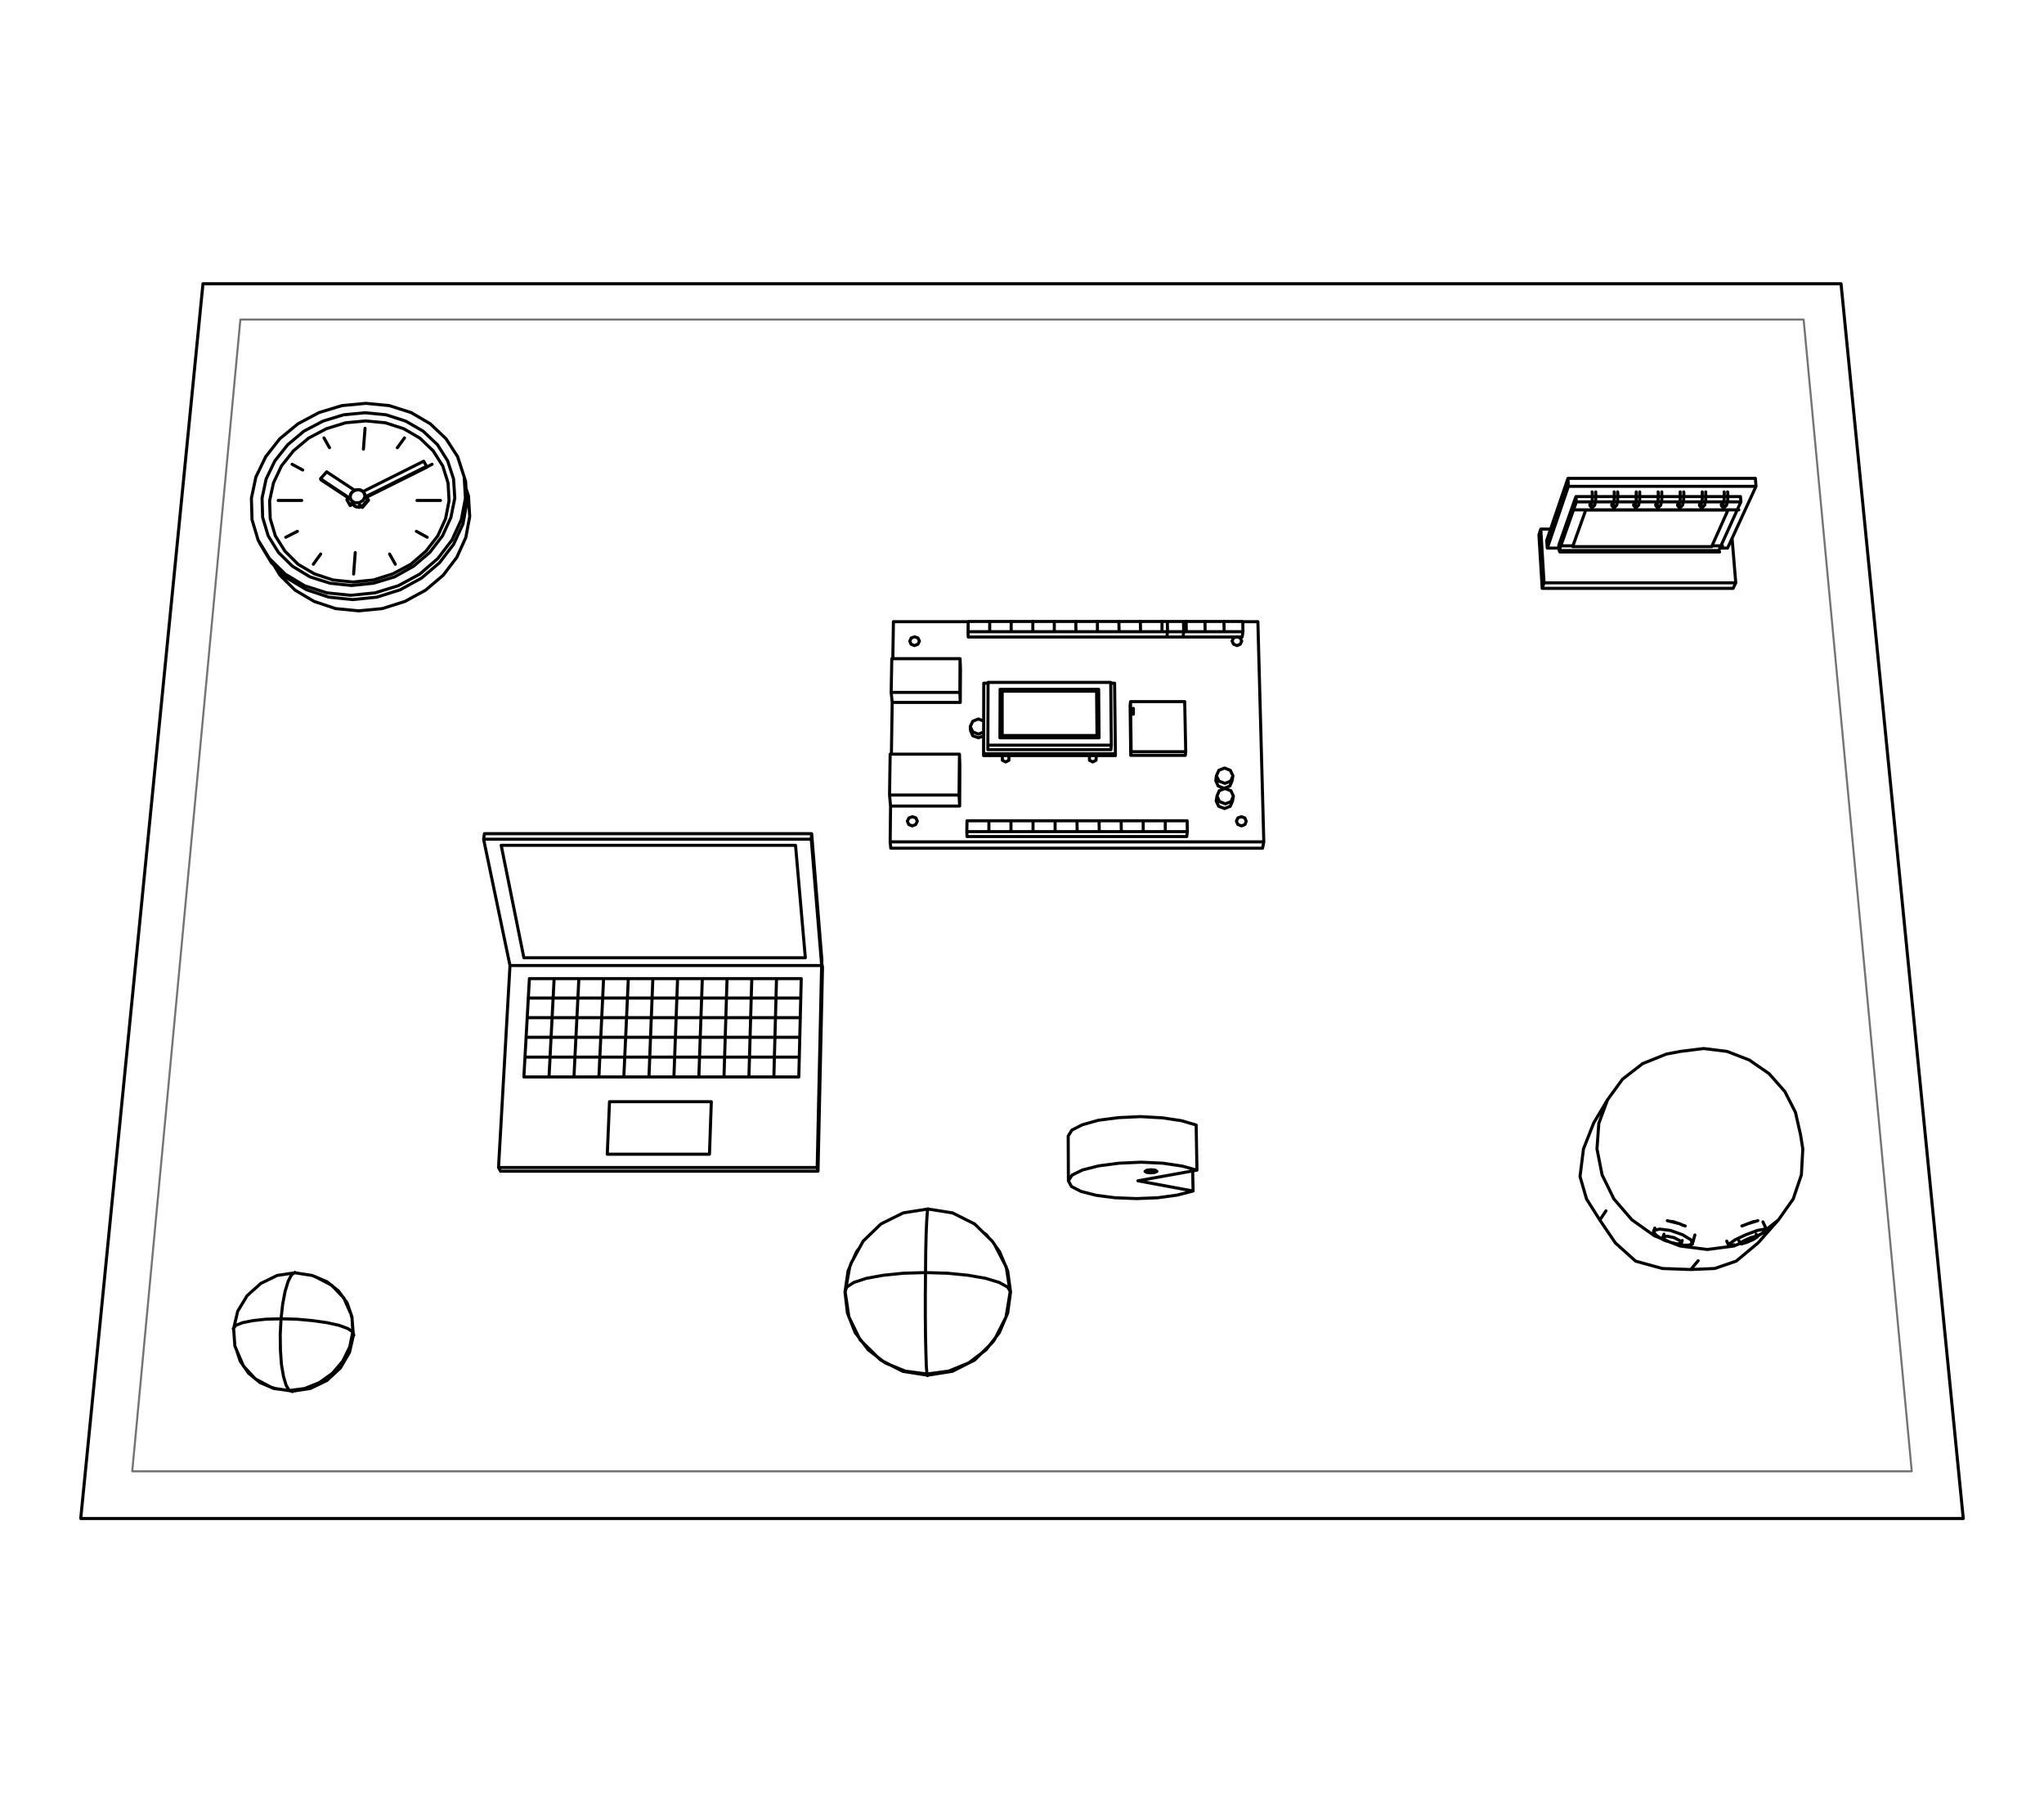
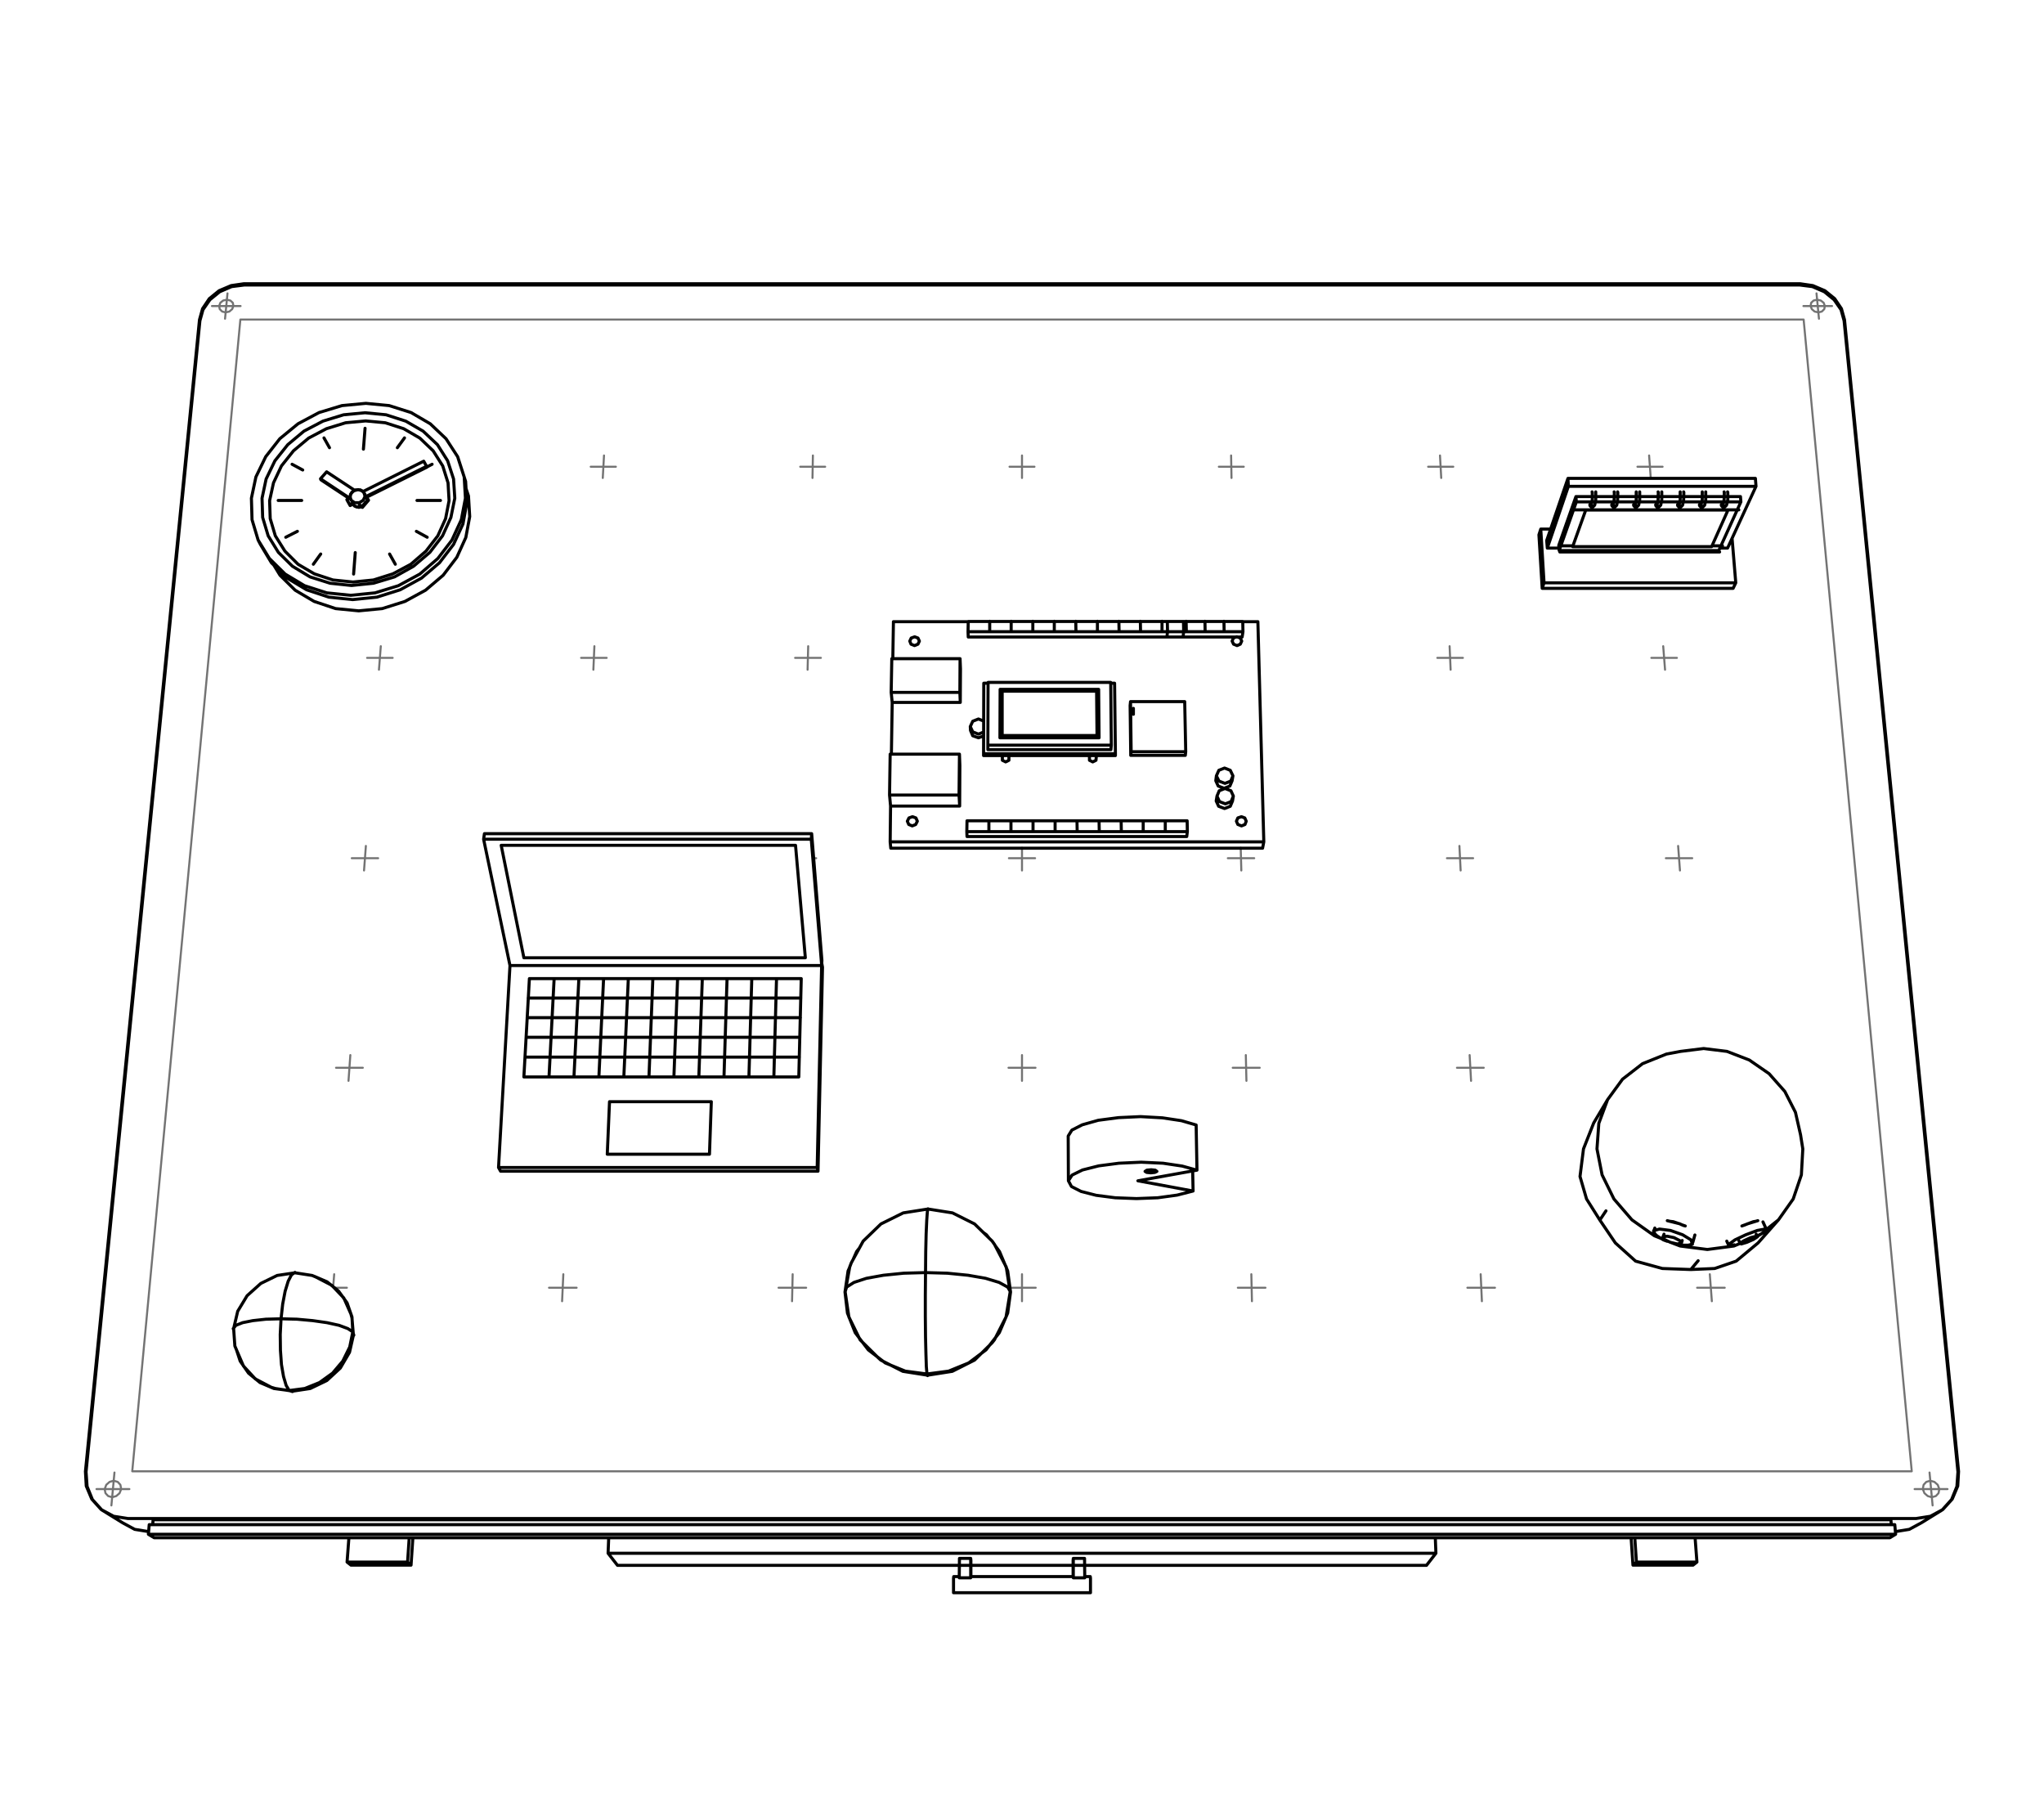
<svg xmlns="http://www.w3.org/2000/svg" viewBox="0 0 1000 880">
-   <path fill="none" stroke="currentColor" stroke-linecap="round" stroke-linejoin="round" stroke-opacity=".55" d="M117.6 156.3h764.8l52.9 563.4H64.7z" vector-effect="non-scaling-stroke" />
-   <path fill="none" stroke="currentColor" stroke-linecap="round" stroke-linejoin="round" stroke-width="1.5" d="m99.3 138.8-59.8 604h921l-59.8-604zm337.5 183.3.3-18h36.6m134.3 0h7.4l2.9 107.7H435.5l.3 3.1h181.9l.6-3.1m-181.8-68.2-.5-4.9h33.6l.2 4.9zl-.4 25.3m-.4 25.3-.2 17.6m.5-73.1.3-16.5h33.4l.2 5-.1 16.4m-.1-21.4-.1 16.5m-34.4 50.2.3-20h33.9l.2 5.6-.1 19.8h-33.8zh34l.3 5.4m-.1-25.4-.2 20m4.4-79.9.1-5H579l.1 5zl.1 2.6h105.1l.3-2.6m-94.9-5.1v5m10.5-5v5m10.6-5v5m10.5-5v5m10.5-5 .1 5m10.5-5v5m10.5-5 .1 5m10.4-5 .1 5m10.5-5v5M473 406.8l.1-5.3h107.7l.1 5.3zl.1 2.4h107.5l.3-2.4m-97.1-5.3v5.2m10.8-5.2v5.2m10.8-5.2v5.2m10.8-5.2v5.2m10.7-5.2.1 5.2m10.7-5.2.1 5.2m10.7-5.2.1 5.2m10.7-5.2v5.2m10.8-5.2v5.2m1.1-97.7-.1-5H608l.1 5zl-.3 2.6h36.8l.4-2.6m-27.8-5.1.1 5m9.1-5 .1 5m9.2-5 .1 5m-45.7 60.6-.3-24.4.2-1.9h26.5l.5 24.5h-26.7zh26.7l.2-1.8m-27-24.5.3 24.5m-72.2-9.6-2.5 1-2.8-1.1-1.2-2.6 1.2-2.6 2.8-1.1 2.5 1m0 7.3-2.5.9-2.8-1-1.1-2.6-.1-1.9m128.5 24.1-1.1 2.6-2.8 1.1-2.9-1.1-1.3-2.6 1.2-2.7 2.8-1.1 2.8 1.1zl-.4 2.4-1.1 2.6-2.8 1.1-2.9-1.1-1.2-2.6.3-2.4m8.3 9.9-1.1 2.7-2.8 1.1-2.9-1.1-1.2-2.7 1.1-2.6 2.8-1.1 2.9 1.1zl-.4 2.4-1.1 2.6-2.8 1.1-2.9-1.1-1.2-2.6.4-2.4m-114.2-20.7v.9h64.5v-.9zl.1-34.5h2.1m60 0h1.9l.4 34.5m-62.4-4.2.1-30.7h60l.3 30.7zv2.2h60.2l.2-2.2m-93.9-50.9-.7 1.5-1.7.7-1.7-.7-.6-1.5.7-1.5 1.7-.6 1.6.6zm-1 88.1-.8 1.6-1.7.7-1.7-.7-.7-1.6.8-1.6 1.7-.6 1.7.6zm156.4-90.2 1.6.6.7 1.5-.7 1.5-1.6.7-1.7-.7-.7-1.5.6-1.5 1.5-.6m4.8 90.2-.6 1.6-1.7.7-1.8-.7-.7-1.6.7-1.6 1.7-.6 1.7.6zm-55.2-55.2v2.9m-65.2-12.2h48.2l.2 23.7h-48.5zm1.1 32.4v2.3l1.6.8 1.6-.8v-2.3m39.4 0v2.3l1.6.8 1.6-.8.2-2.3m-46.1-31.5v21.7h46.4l-.2-21.7zm-262.6-94.4-2 10.5-4.6 10-6.9 9-8.8 7.6-10.5 5.7-11.4 3.5-11.9 1.2-11.7-1.2-10.9-3.5-9.5-5.7-7.7-7.6-5.5-9-3-10-.3-10.5 2.2-10.4 4.8-9.9 6.9-8.8 8.9-7.3 10.3-5.5 11.2-3.4 11.7-1.1 11.4 1.1 10.7 3.4 9.4 5.5 7.7 7.3 5.7 8.8 3.2 9.9zm-5.2 0-1.9 9.4-4.1 9-6.2 8.1-8 6.8-9.3 5.2-10.3 3.1-10.7 1.1-10.5-1.1-9.8-3.1-8.6-5.2-6.9-6.8-5-8.1-2.7-9-.3-9.4 2-9.4 4.3-8.9 6.3-7.9 7.9-6.6 9.3-4.9 10.1-3.1 10.5-1 10.3 1 9.6 3.1 8.5 4.9 7 6.6 5 7.9 2.9 8.9zm-2.8 1.2-1.7 8.8-3.8 8.4-5.8 7.5-7.4 6.4-8.8 4.7-9.5 3-10 1-9.8-1-9.1-3-8-4.7-6.4-6.4-4.7-7.5-2.5-8.4-.3-8.8 1.9-8.7 3.9-8.3 5.9-7.4 7.4-6.2 8.7-4.6 9.4-2.9 9.8-.9 9.6.9 9 2.9 7.9 4.6 6.5 6.2 4.7 7.4 2.6 8.3zm-41.1-2.1-.9 1.9-1.9 1.2h-2.3l-1.7-1.2-.6-1.9.9-2 1.9-1.2h2.3l1.7 1.2zm-1.9 5.2h-.8m-.7 0h-.8l-.5-.4m-.7-.4-.5-.4m5.1-27.1.8-10.2m15.8 9.5 3.5-4.8m11 14.2 2.5-1.3m-7.4 17.7h11.5m-11.8 15.1 5.3 2.9m-18.4 8.2 2.8 5m-19.6-5.7-.8 10.5m-16.1-9.8-3.6 5m-7.8-16.1-5.7 2.9m7.8-18h-11.5m12-14.9-5.2-2.8m18.3-8.1-2.7-4.8m12.3 29.6-13.8-9.1-.2-.5 3-3.4 13.8 9.1m3.7 8.3 3-3.5-.2-.4-3 3.4zl-1.3-.9m-19.2-13.1 14.3 9.5m4.7 3.2 1.3.8m1.8-4.2 1.2.8m-2.6-3.8 29.8-14.9 1.4 2.5.2.4-30.1 15m-8.9 1.3 1.4 2.5-.2-.5-1.4-2.4zm3.2 1.6-1.8.9m0-3.8-1.6.9m39-16.3-30.1 15m-5.7 2.8-1.8.9M228 239l1.2 3.6.6 10.1-1.9 10.2-4.4 9.7-6.7 8.8-8.6 7.3-10.1 5.5-11.1 3.5-11.5 1.1-11.3-1.1-10.5-3.5-9.3-5.5-7.4-7.3-3-4.9m89.9-53.1.7 2.2 3.2 9.9.6 10.4-1.9 10.4-4.6 10-6.9 9-8.8 7.5-10.4 5.7-11.4 3.6-11.9 1.2-11.6-1.2-10.9-3.6-9.5-5.7-7.7-7.5-5.4-9-1.1-2.1m46.4-17.6.8 1 2.1.6 1.2-.4m1.9-5.5-.2-.6-1.2-1.6-2.1-.6-2.2.6-1.5 1.6-.2 2.1.3.5m582.9 43.5.9-2.7h93.8l-1.3 2.7zl-1.6-26.2.9-2.8h4.8m-4.8 0 1.6 26.3m92-21.7 1.8 21.7m-92.2-17-.3-3.7 10.4-30.4h91.7l.3 3.9h-91.8zh5.7m78.7 0h3.8l13.9-30.2m-92-3.9.2 3.9m-4.5 31.4-.2-2.5 8.4-23.9h80.5l.2 2.6h-80.5zh78.1l10.8-23.8m-80.7-2.6.2 2.6m-.8 3.9h80.3M764.2 267h5.3m68.1 0h5.1m-79.6 3h78.2m-63.5-23.1.1.5.8.8.7-.3.8-.8.5-2.7v-3.8m-2.2 6.5.5-2.7v-3.5l-.1-.3m9.6 6.3.1.5.8.8.8-.3.8-.8.4-2.7.1-3.5-.1-.3m-2.1 6.5.4-2.7.1-3.5-.1-.3m9.5 6.3.1.5.8.8.8-.3.8-.8.5-2.7v-3.8m-2.2 6.5.5-2.7v-3.8m9.5 6.3.1.5.7.8.9-.3.8-.8.5-2.7v-3.8m-2.3 6.5.5-2.7.1-3.5-.1-.3m9.5 6.3.1.5.8.8.8-.3.8-.8.5-2.7.1-3.5-.1-.3m-2.2 6.5.5-2.7v-3.8m9.4 6.3.1.5.8.8.9-.3.8-.8.5-2.7v-3.8m-2.3 6.5.6-2.7v-3.8m9.3 6.3.1.5.8.8.9-.3.8-.8.6-2.7v-3.5l-.1-.3m-2.2 6.5.5-2.7.1-3.5-.1-.3m-67.7 8.9-6.4 17.9h68l8-17.9zm6.9 294.8-3 5-5 12.7-1.7 13.5 3.2 11 6.5 10.3 7.6 11.2 9.9 8.9 13.1 3.6 13.9.5 11.7-.5 10.5-3.6 10.7-8.9 10-11.3 7.2-10.2 4-11.8.7-12.7-1.1-6.9-2.5-11-5.2-10.2-7.7-8.7-9.7-6.7-10.9-4.2-11.4-1.4-11.3 1.4-6.9 1.3-11.7 4.7-9.8 7.6-7.3 10-4.3 11.6-.9 12.5 2.5 12.7 5.8 11.8 8.8 10.2 11 7.8 6.8 2.7m53.9-10.5-5.9 4.7-1.3 1.5-3.3 1.8 1.4-.7 2.9-2-.4-.8-3.8.7-5.6 2.1-5.3 2.5-2.9 2.1.6.7 2-.4m12.4-5-.7.6-.6.3m-8.2 3.4-3.1 1.3-13 1.7-13.3-1.7-4.2-1.6m9.4 13.1 3.6-4.3m-48.1-19.9 3-4.5m36.3 16.6 3.1.4 2.9-.7-.7-2.1-4.1-2.5-5.9-2.1-5.4-.7-2.9.8.8 2 4 2.5 1.9.7-4.2-1.9-2.6-2.4.7-2.2m14.9-1-2-.7m-1.8-.7-2.1-.7-1.8-.2m5.8 10.7-.7-1.2-2.9-1.5-3.4-.7-2 .3.7 1.3 2.9 1.4 3.4.8zl.4-1.3m36-9.4-1.2.2-1.9.7m-1.8.7-1.9.7m7.6 5.3-.6-.3-2.7.7-3.3 1.5-1.9 1.2.6.4 2.7-.8 3.2-1.4zl-.6-1.3m-79.5-54.4 6.8-11.4m42.7 66.2-1 3.6-1.2 1.4h-4.4m1.1-9.6-2-.9-6-1.5m-1.6 6.6-.5 1.3m48.9-7.3 1.7 3.7m-4.2-4.3-4.9 1.5-2 .8m-8.3 7.7.9 2h2.3m2.7-2.3.6 1.3m-606.4-35.2h155.3l-.4-1.8H243.9zm155.3 0 2.2-99.8-.4-2.1-2.2 100.1m-150.3-98.8-12.9-61.8h160.3l5.1 61.8zl-5.6 98.8m15.1-92.4h133l-1.2 48.1H256.3zm-.6 9.5h133.4m-133.9 9.6h133.7m-134.2 9.6h133.9m-134.4 9.7h134.2m-120-38.4-2.5 48.1m14.6-48.1-2.4 48.1m14.5-48.1-2.3 48.1m14.4-48.1-2.2 48.1m14.2-48.1-1.9 48.1m14-48.1-1.8 48.1m13.9-48.1-1.7 48.1m13.8-48.1-1.5 48.1m13.6-48.1-1.4 48.1m13.5-48.1-1.3 48.1m-80.4 12.1H348l-.9 25.7h-50zm-61.6-128.4.4-2.7h160.1l5 61.9-.1 2.6m-4.9-64.5-.2 2.7m-140.6 58H394l-4.8-55h-144zM153.7 624.3l6.3 2.7 5.6 4.5 4.2 5.8 2.4 6.9.4 7.3-1.5 7.4-3.4 6.9-5 5.9-6.4 4.6-7.2 2.9-7.6 1-7.5-1-6.8-2.9-5.6-4.6-4.1-5.9-1.9-5.8m29.2-37.3-.5-.3-1.7 1.2-1.6 3.1-1.5 4.9-1.2 6.3-.8 7.2-.4 7.7.1 7.7.5 7 1 5.8 1.3 4.4 1.5 2.5 1.6.5.3-.2m29.5-27.1.2-.3-.5-1.6-2.4-1.6-4.3-1.6-5.9-1.3-7-1-7.7-.7-7.8-.2-7.4.2-6.4.7-5 1-3.3 1.3-1.3 1.6.2.5m37.5 28.8-8.6 1.3-8.5-1.3-2-.6-7.8-4.1-5.8-6.3-3.4-7.9-.8-1.9-.6-8.5 2-8.5 4.6-7.6 6.7-6 8-3.9 8.7-1.3 8.4 1.3 1.9.8 7.7 4 5.9 6.2 3.5 7.9.5 1.9.7 8.4-1.9 8.4-4.5 7.7-6.6 6.1zM487 609.5l2 2.7 4 9.5 1.4 10.3-1.4 10.3-4.1 9.6-6.5 8.4-8.5 6.4-9.8 4-10.6 1.4-10.6-1.4-9.8-4-8.3-6.4-6.4-8.4-3.8-9.6-1.2-10.3 1.5-10.3.8-1.8m1.8-4.1 1.6-3.6 1.1-1.4m60.9-7.9 1.5 1.1 1.2 1.5M454 591.3l-.3 1.4-.3 4.2-.3 6.7-.2 8.7-.1 10.2-.1 10.8v10.8l.1 9.9.2 8.3.2 6.2.3 3.6.3.8m40.4-40.5.2-.4-1.4-2.4-4.2-2.3-6.6-2-8.6-1.5-10.1-1-10.7-.3-10.7.3-9.9 1-8.3 1.5-6.1 2-3.6 2.3-.8 2.4m52.5 38.8-12.1 1.9-12.1-1.9-10.8-5.5-1.2-1.1-8.9-8.8-5.5-11.2-1.8-12.2 2.2-12.2.8-2.1 5.8-10.6 8.7-8.4 10.9-5.4 12.1-1.9 12 1.9 10.8 5.4 8.6 8.4 1.2 1.7 5.7 11 1.9 12.2-2 12.2-5.7 11.2-1.1 1.4-8.6 8.5zm90.8-93.2 28.9-5.2-7.2-2-9.4-1.4-10.7-.5-10.9.5-9.9 1.3-7.9 2-5.1 2.5-1.8 2.8 1.5 2.8 4.7 2.4 7.4 1.9 9.3 1.2 10.4.4 10.4-.4 9.5-1.3 7.8-2zm28.9-5.2-.4-22.1-7.2-2.1-9.3-1.4-10.7-.6-10.8.5-9.9 1.3-7.8 2.2-5.1 2.6-1.8 2.9.1 21.9m60.8-4.8.2 9.8M566 573l-.8-.6-2-.2-2.1.2-.9.6.8.5 2 .2 2-.2z" vector-effect="non-scaling-stroke" />
+   <path fill="none" stroke="currentColor" stroke-linecap="round" stroke-linejoin="round" stroke-opacity=".55" d="M117.6 156.3h764.8l52.9 563.4H64.7zm62 165.5h12.5m-5.8-5.7-.9 11.5m-13.3 92.2H185m-6-6-.9 12m-13.7 96.5h13.1m-6.1-6.2-.9 12.6m-7.1 101.2h6.3m-6.2-6.6-.5 6.2m126-401.2h12.3m-5.8-5.5-.6 11m-10.6 88h12.5m-6-5.7-.5 11.5m-21.7 302.3h13.5m-6.5-6.6-.6 13.2m116.5-408.2h12.2m-6-5.5-.2 11m-8.5 88h12.6m-6.2-5.7-.3 11.5m3 92.2h1.2m-18.4 210.1h13.5m-6.6-6.6-.3 13.2m106.4-408.2h12.2m-6.1-5.5v11m-6.4 186h12.8m-6.4-5.1v11.1m-6.6 96.5h13.2m-6.6-6.2v12.6m-6.1 101.2h12.8m-6.7-6.6v13.2m96.3-408.2h12.2m-6.2-5.5.2 11m-1.8 186h12.9m-6.6-5.1.3 11.1m-4.2 96.5h13.2m-6.8-6.2.3 12.6m-4.2 101.2h13.5m-6.9-6.6.3 13.2m86.2-408.2H711m-6.5-5.5.6 11m-1.9 88h12.5m-6.5-5.7.5 11.5m-1.8 92.2h12.8m-6.7-6 .6 12m-1.8 96.5h13.1m-6.9-6.2.7 12.6m-1.8 101.2h13.5m-7-6.6.6 13.2m76.1-408.2h12.3m-6.6-5.5.8 11m.3 88h12.5m-6.7-5.7.9 11.5m.4 92.2h12.9m-6.9-6 .9 12m8.4 204.1h13.5m-7.3-6.6 1 13.2M114.2 149.7l-.6 1.5-1.4 1.2-1.8.4-1.7-.4-1.2-1.2-.3-1.5.6-1.6 1.4-1.1 1.8-.4 1.7.4 1.2 1.1zm-10.5 0h14m-6.4-6.2-1.2 12.4M59.3 728.4l-.8 2-1.6 1.4-2 .6-2-.6-1.3-1.4-.4-2 .8-2.1 1.6-1.4 2-.6 2 .6 1.3 1.4zm-12.1 0h16.1m-7.3-8.1-1.5 16.1m838.3-586.7-.3 1.5-1.2 1.2-1.7.4-1.8-.4-1.4-1.2-.6-1.5.3-1.6 1.2-1.1 1.7-.4 1.8.4 1.4 1.1zm-10.5 0h14m-7.6-6.2 1.2 12.4m58.9 572.5-.4 2-1.3 1.4-2 .6-2-.6-1.6-1.4-.8-2 .4-2.1 1.3-1.4 2-.6 2 .6 1.6 1.4zm-12.1 0h16.1m-8.8-8.1 1.5 16.1" vector-effect="non-scaling-stroke" />
+   <path fill="none" stroke="currentColor" stroke-linecap="round" stroke-linejoin="round" stroke-width="1.5" d="m957.8 726.9.4-7.1-55.8-563.4-1.5-5.4-3.3-4.9-4.8-3.9-5.9-2.5-6.2-.9H119.3l-6.2.9-5.9 2.5-4.8 3.9-3.3 4.9-1.5 5.4-55.8 563.4.4 7.1 2.7 6.4 4.6 5.1 6.1 3.3 7 1.1h874.8l7-1.1 6.1-3.3 4.6-5.1zm-30.5 22.3 6.8-1.1 5.9-3.2 10.2-6.3 4.6-5.1 2.6-6.4.5-7.1-55.7-563.1-1.5-5.4-3.4-4.9-4.8-3.9-5.8-2.5-6.3-.8H119.6l-6.3.8-5.8 2.5-4.8 3.9-3.4 4.9-1.5 5.4L42.1 720l.5 7.1 2.6 6.4 4.6 5.1 10.2 6.3 5.9 3.2 6.8 1.1m2.7 3-2.8-1.7.4-4.7h854l.4 4.7-2.8 1.7zm-2.8-1.7h854.8m-852.7-4.7.2-2.4h850.2l.2 2.4m-623.2 19.9h395.8l4.6-5.9h-405zm-4.3-13.5-.3 7.6m404.7-7.6.3 7.6m-171.8 11.4h2.7l.1.8v7.1h-67V772l.1-.8h2.7m5.6-8.9v9.5h-5.6l.1-9.5zl.1 1v7.9m50.1-8.9h5.5l.1 9.5h-5.6zl-.1 1v7.9m-353.3-5.6h29.4l-1.7-1.5h-29.6zm30.3-13.4-.9 13.4m-30.4-13.4-.9 11.9m30.4-11.9-.8 11.9m599.5 1.5h29.4l1.9-1.5h-29.6zl-.9-13.4m1.8 0 .8 11.9m28.7-11.9.9 11.9m-305.1 7.1h-50.2m-38.1-449.1.3-18h36.6m134.3 0h7.4l2.9 107.7H435.5l.3 3.1h181.9l.6-3.1m-181.8-68.2-.5-4.9h33.6l.2 4.9zl-.4 25.3m-.4 25.3-.2 17.6m.5-73.1.3-16.5h33.4l.2 5-.1 16.4m-.1-21.4-.1 16.5m-34.4 50.2.3-20h33.9l.2 5.6-.1 19.8h-33.8zh34l.3 5.4m-.1-25.4-.2 20m4.4-79.9.1-5H579l.1 5zl.1 2.6h105.1l.3-2.6m-94.9-5.1v5m10.5-5v5m10.6-5v5m10.5-5v5m10.5-5 .1 5m10.5-5v5m10.5-5 .1 5m10.4-5 .1 5m10.5-5v5M473 406.8l.1-5.3h107.7l.1 5.3zl.1 2.4h107.5l.3-2.4m-97.1-5.3v5.2m10.8-5.2v5.2m10.8-5.2v5.2m10.8-5.2v5.2m10.7-5.2.1 5.2m10.7-5.2.1 5.2m10.7-5.2.1 5.2m10.7-5.2v5.2m10.8-5.2v5.2m1.1-97.7-.1-5H608l.1 5zl-.3 2.6h36.8l.4-2.6m-27.8-5.1.1 5m9.1-5 .1 5m9.2-5 .1 5m-45.7 60.6-.3-24.4.2-1.9h26.5l.5 24.5h-26.7zh26.7l.2-1.8m-27-24.5.3 24.5m-72.2-9.6-2.5 1-2.8-1.1-1.2-2.6 1.2-2.6 2.8-1.1 2.5 1m0 7.3-2.5.9-2.8-1-1.1-2.6-.1-1.9m128.5 24.1-1.1 2.6-2.8 1.1-2.9-1.1-1.3-2.6 1.2-2.7 2.8-1.1 2.8 1.1zl-.4 2.4-1.1 2.6-2.8 1.1-2.9-1.1-1.2-2.6.3-2.4m8.3 9.9-1.1 2.7-2.8 1.1-2.9-1.1-1.2-2.7 1.1-2.6 2.8-1.1 2.9 1.1zl-.4 2.4-1.1 2.6-2.8 1.1-2.9-1.1-1.2-2.6.4-2.4m-114.2-20.7v.9h64.5v-.9zl.1-34.5h2.1m60 0h1.9l.4 34.5m-62.4-4.2.1-30.7h60l.3 30.7zv2.2h60.2l.2-2.2m-93.9-50.9-.7 1.5-1.7.7-1.7-.7-.6-1.5.7-1.5 1.7-.6 1.6.6zm-1 88.1-.8 1.6-1.7.7-1.7-.7-.7-1.6.8-1.6 1.7-.6 1.7.6zm156.4-90.2 1.6.6.7 1.5-.7 1.5-1.6.7-1.7-.7-.7-1.5.6-1.5 1.5-.6m4.8 90.2-.6 1.6-1.7.7-1.8-.7-.7-1.6.7-1.6 1.7-.6 1.7.6zm-55.2-55.2v2.9m-65.2-12.2h48.2l.2 23.7h-48.5zm1.1 32.4v2.3l1.6.8 1.6-.8v-2.3m39.4 0v2.3l1.6.8 1.6-.8.2-2.3m-46.1-31.5v21.7h46.4l-.2-21.7zm-262.6-94.4-2 10.5-4.6 10-6.9 9-8.8 7.6-10.5 5.7-11.4 3.5-11.9 1.2-11.7-1.2-10.9-3.5-9.5-5.7-7.7-7.6-5.5-9-3-10-.3-10.5 2.2-10.4 4.8-9.9 6.9-8.8 8.9-7.3 10.3-5.5 11.2-3.4 11.7-1.1 11.4 1.1 10.7 3.4 9.4 5.5 7.7 7.3 5.7 8.8 3.2 9.9zm-5.2 0-1.9 9.4-4.1 9-6.2 8.1-8 6.8-9.3 5.2-10.3 3.1-10.7 1.1-10.5-1.1-9.8-3.1-8.6-5.2-6.9-6.8-5-8.1-2.7-9-.3-9.4 2-9.4 4.3-8.9 6.3-7.9 7.9-6.6 9.3-4.9 10.1-3.1 10.5-1 10.3 1 9.6 3.1 8.5 4.9 7 6.6 5 7.9 2.9 8.9zm-2.8 1.2-1.7 8.8-3.8 8.4-5.8 7.5-7.4 6.4-8.8 4.7-9.5 3-10 1-9.8-1-9.1-3-8-4.7-6.4-6.4-4.7-7.5-2.5-8.4-.3-8.8 1.9-8.7 3.9-8.3 5.9-7.4 7.4-6.2 8.7-4.6 9.4-2.9 9.8-.9 9.6.9 9 2.9 7.9 4.6 6.5 6.2 4.7 7.4 2.6 8.3zm-41.1-2.1-.9 1.9-1.9 1.2h-2.3l-1.7-1.2-.6-1.9.9-2 1.9-1.2h2.3l1.7 1.2zm-1.9 5.2h-.8m-.7 0h-.8l-.5-.4m-.7-.4-.5-.4m5.1-27.1.8-10.2m15.8 9.5 3.5-4.8m11 14.2 2.5-1.3m-7.4 17.7h11.5m-11.8 15.1 5.3 2.9m-18.4 8.2 2.8 5m-19.6-5.7-.8 10.5m-16.1-9.8-3.6 5m-7.8-16.1-5.7 2.9m7.8-18h-11.5m12-14.9-5.2-2.8m18.3-8.1-2.7-4.8m12.3 29.6-13.8-9.1-.2-.5 3-3.4 13.8 9.1m3.7 8.3 3-3.5-.2-.4-3 3.4zl-1.3-.9m-19.2-13.1 14.3 9.5m4.7 3.2 1.3.8m1.8-4.2 1.2.8m-2.6-3.8 29.8-14.9 1.4 2.5.2.4-30.1 15m-8.9 1.3 1.4 2.5-.2-.5-1.4-2.4zm3.2 1.6-1.8.9m0-3.8-1.6.9m39-16.3-30.1 15m-5.7 2.8-1.8.9M228 239l1.2 3.6.6 10.1-1.9 10.2-4.4 9.7-6.7 8.8-8.6 7.3-10.1 5.5-11.1 3.5-11.5 1.1-11.3-1.1-10.5-3.5-9.3-5.5-7.4-7.3-3-4.9m89.9-53.1.7 2.2 3.2 9.9.6 10.4-1.9 10.4-4.6 10-6.9 9-8.8 7.5-10.4 5.7-11.4 3.6-11.9 1.2-11.6-1.2-10.9-3.6-9.5-5.7-7.7-7.5-5.4-9-1.1-2.1m46.4-17.6.8 1 2.1.6 1.2-.4m1.9-5.5-.2-.6-1.2-1.6-2.1-.6-2.2.6-1.5 1.6-.2 2.1.3.5m582.9 43.5.9-2.7h93.8l-1.3 2.7zl-1.6-26.2.9-2.8h4.8m-4.8 0 1.6 26.3m92-21.7 1.8 21.7m-92.2-17-.3-3.7 10.4-30.4h91.7l.3 3.9h-91.8zh5.7m78.7 0h3.8l13.9-30.2m-92-3.9.2 3.9m-4.5 31.4-.2-2.5 8.4-23.9h80.5l.2 2.6h-80.5zh78.1l10.8-23.8m-80.7-2.6.2 2.6m-.8 3.9h80.3M764.2 267h5.3m68.1 0h5.1m-79.6 3h78.2m-63.5-23.1.1.5.8.8.7-.3.8-.8.5-2.7v-3.8m-2.2 6.5.5-2.7v-3.5l-.1-.3m9.6 6.3.1.5.8.8.8-.3.8-.8.4-2.7.1-3.5-.1-.3m-2.1 6.5.4-2.7.1-3.5-.1-.3m9.5 6.3.1.5.8.8.8-.3.8-.8.5-2.7v-3.8m-2.2 6.5.5-2.7v-3.8m9.5 6.3.1.5.7.8.9-.3.8-.8.5-2.7v-3.8m-2.3 6.5.5-2.7.1-3.5-.1-.3m9.5 6.3.1.5.8.8.8-.3.8-.8.5-2.7.1-3.5-.1-.3m-2.2 6.5.5-2.7v-3.8m9.4 6.3.1.5.8.8.9-.3.8-.8.5-2.7v-3.8m-2.3 6.5.6-2.7v-3.8m9.3 6.3.1.5.8.8.9-.3.8-.8.6-2.7v-3.5l-.1-.3m-2.2 6.5.5-2.7.1-3.5-.1-.3m-67.7 8.9-6.4 17.9h68l8-17.9zm6.9 294.8-3 5-5 12.7-1.7 13.5 3.2 11 6.5 10.3 7.6 11.2 9.9 8.9 13.1 3.6 13.9.5 11.7-.5 10.5-3.6 10.7-8.9 10-11.3 7.2-10.2 4-11.8.7-12.7-1.1-6.9-2.5-11-5.2-10.2-7.7-8.7-9.7-6.7-10.9-4.2-11.4-1.4-11.3 1.4-6.9 1.3-11.7 4.7-9.8 7.6-7.3 10-4.3 11.6-.9 12.5 2.5 12.7 5.8 11.8 8.8 10.2 11 7.8 6.8 2.7m53.9-10.5-5.9 4.7-1.3 1.5-3.3 1.8 1.4-.7 2.9-2-.4-.8-3.8.7-5.6 2.1-5.3 2.5-2.9 2.1.6.7 2-.4m12.4-5-.7.6-.6.3m-8.2 3.4-3.1 1.3-13 1.7-13.3-1.7-4.2-1.6m9.4 13.1 3.6-4.3m-48.1-19.9 3-4.5m36.3 16.6 3.1.4 2.9-.7-.7-2.1-4.1-2.5-5.9-2.1-5.4-.7-2.9.8.8 2 4 2.5 1.9.7-4.2-1.9-2.6-2.4.7-2.2m14.9-1-2-.7m-1.8-.7-2.1-.7-1.8-.2m5.8 10.7-.7-1.2-2.9-1.5-3.4-.7-2 .3.7 1.3 2.9 1.4 3.4.8zl.4-1.3m36-9.4-1.2.2-1.9.7m-1.8.7-1.9.7m7.6 5.3-.6-.3-2.7.7-3.3 1.5-1.9 1.2.6.4 2.7-.8 3.2-1.4zl-.6-1.3m-79.5-54.4 6.8-11.4m42.7 66.2-1 3.6-1.2 1.4h-4.4m1.1-9.6-2-.9-6-1.5m-1.6 6.6-.5 1.3m48.9-7.3 1.7 3.7m-4.2-4.3-4.9 1.5-2 .8m-8.3 7.7.9 2h2.3m2.7-2.3.6 1.3m-606.4-35.2h155.3l-.4-1.8H243.9zm155.3 0 2.2-99.8-.4-2.1-2.2 100.1m-150.3-98.8-12.9-61.8h160.3l5.1 61.8zl-5.6 98.8m15.1-92.4h133l-1.2 48.1H256.3zm-.6 9.5h133.4m-133.9 9.6h133.7m-134.2 9.6h133.9m-134.4 9.7h134.2m-120-38.4-2.5 48.1m14.6-48.1-2.4 48.1m14.5-48.1-2.3 48.1m14.4-48.1-2.2 48.1m14.2-48.1-1.9 48.1m14-48.1-1.8 48.1m13.9-48.1-1.7 48.1m13.8-48.1-1.5 48.1m13.6-48.1-1.4 48.1m13.5-48.1-1.3 48.1m-80.4 12.1H348l-.9 25.7h-50zm-61.6-128.4.4-2.7h160.1l5 61.9-.1 2.6m-4.9-64.5-.2 2.7m-140.6 58H394l-4.8-55h-144zM153.7 624.3l6.3 2.7 5.6 4.5 4.2 5.8 2.4 6.9.4 7.3-1.5 7.4-3.4 6.9-5 5.9-6.4 4.6-7.2 2.9-7.6 1-7.5-1-6.8-2.9-5.6-4.6-4.1-5.9-1.9-5.8m29.2-37.3-.5-.3-1.7 1.2-1.6 3.1-1.5 4.9-1.2 6.3-.8 7.2-.4 7.7.1 7.7.5 7 1 5.8 1.3 4.4 1.5 2.5 1.6.5.3-.2m29.5-27.1.2-.3-.5-1.6-2.4-1.6-4.3-1.6-5.9-1.3-7-1-7.7-.7-7.8-.2-7.4.2-6.4.7-5 1-3.3 1.3-1.3 1.6.2.5m37.5 28.8-8.6 1.3-8.5-1.3-2-.6-7.8-4.1-5.8-6.3-3.4-7.9-.8-1.9-.6-8.5 2-8.5 4.6-7.6 6.7-6 8-3.9 8.7-1.3 8.4 1.3 1.9.8 7.7 4 5.9 6.2 3.5 7.9.5 1.9.7 8.4-1.9 8.4-4.5 7.7-6.6 6.1zM487 609.5l2 2.7 4 9.5 1.4 10.3-1.4 10.3-4.1 9.6-6.5 8.4-8.5 6.4-9.8 4-10.6 1.4-10.6-1.4-9.8-4-8.3-6.4-6.4-8.4-3.8-9.6-1.2-10.3 1.5-10.3.8-1.8m1.8-4.1 1.6-3.6 1.1-1.4m60.9-7.9 1.5 1.1 1.2 1.5M454 591.3l-.3 1.4-.3 4.2-.3 6.7-.2 8.7-.1 10.2-.1 10.8v10.8l.1 9.9.2 8.3.2 6.2.3 3.6.3.8m40.4-40.5.2-.4-1.4-2.4-4.2-2.3-6.6-2-8.6-1.5-10.1-1-10.7-.3-10.7.3-9.9 1-8.3 1.5-6.1 2-3.6 2.3-.8 2.4m52.5 38.8-12.1 1.9-12.1-1.9-10.8-5.5-1.2-1.1-8.9-8.8-5.5-11.2-1.8-12.2 2.2-12.2.8-2.1 5.8-10.6 8.7-8.4 10.9-5.4 12.1-1.9 12 1.9 10.8 5.4 8.6 8.4 1.2 1.7 5.7 11 1.9 12.2-2 12.2-5.7 11.2-1.1 1.4-8.6 8.5zm90.8-93.2 28.9-5.2-7.2-2-9.4-1.4-10.7-.5-10.9.5-9.9 1.3-7.9 2-5.1 2.5-1.8 2.8 1.5 2.8 4.7 2.4 7.4 1.9 9.3 1.2 10.4.4 10.4-.4 9.5-1.3 7.8-2zm28.9-5.2-.4-22.1-7.2-2.1-9.3-1.4-10.7-.6-10.8.5-9.9 1.3-7.8 2.2-5.1 2.6-1.8 2.9.1 21.9m60.8-4.8.2 9.8M566 573l-.8-.6-2-.2-2.1.2-.9.6.8.5 2 .2 2-.2z" vector-effect="non-scaling-stroke" />
</svg>
